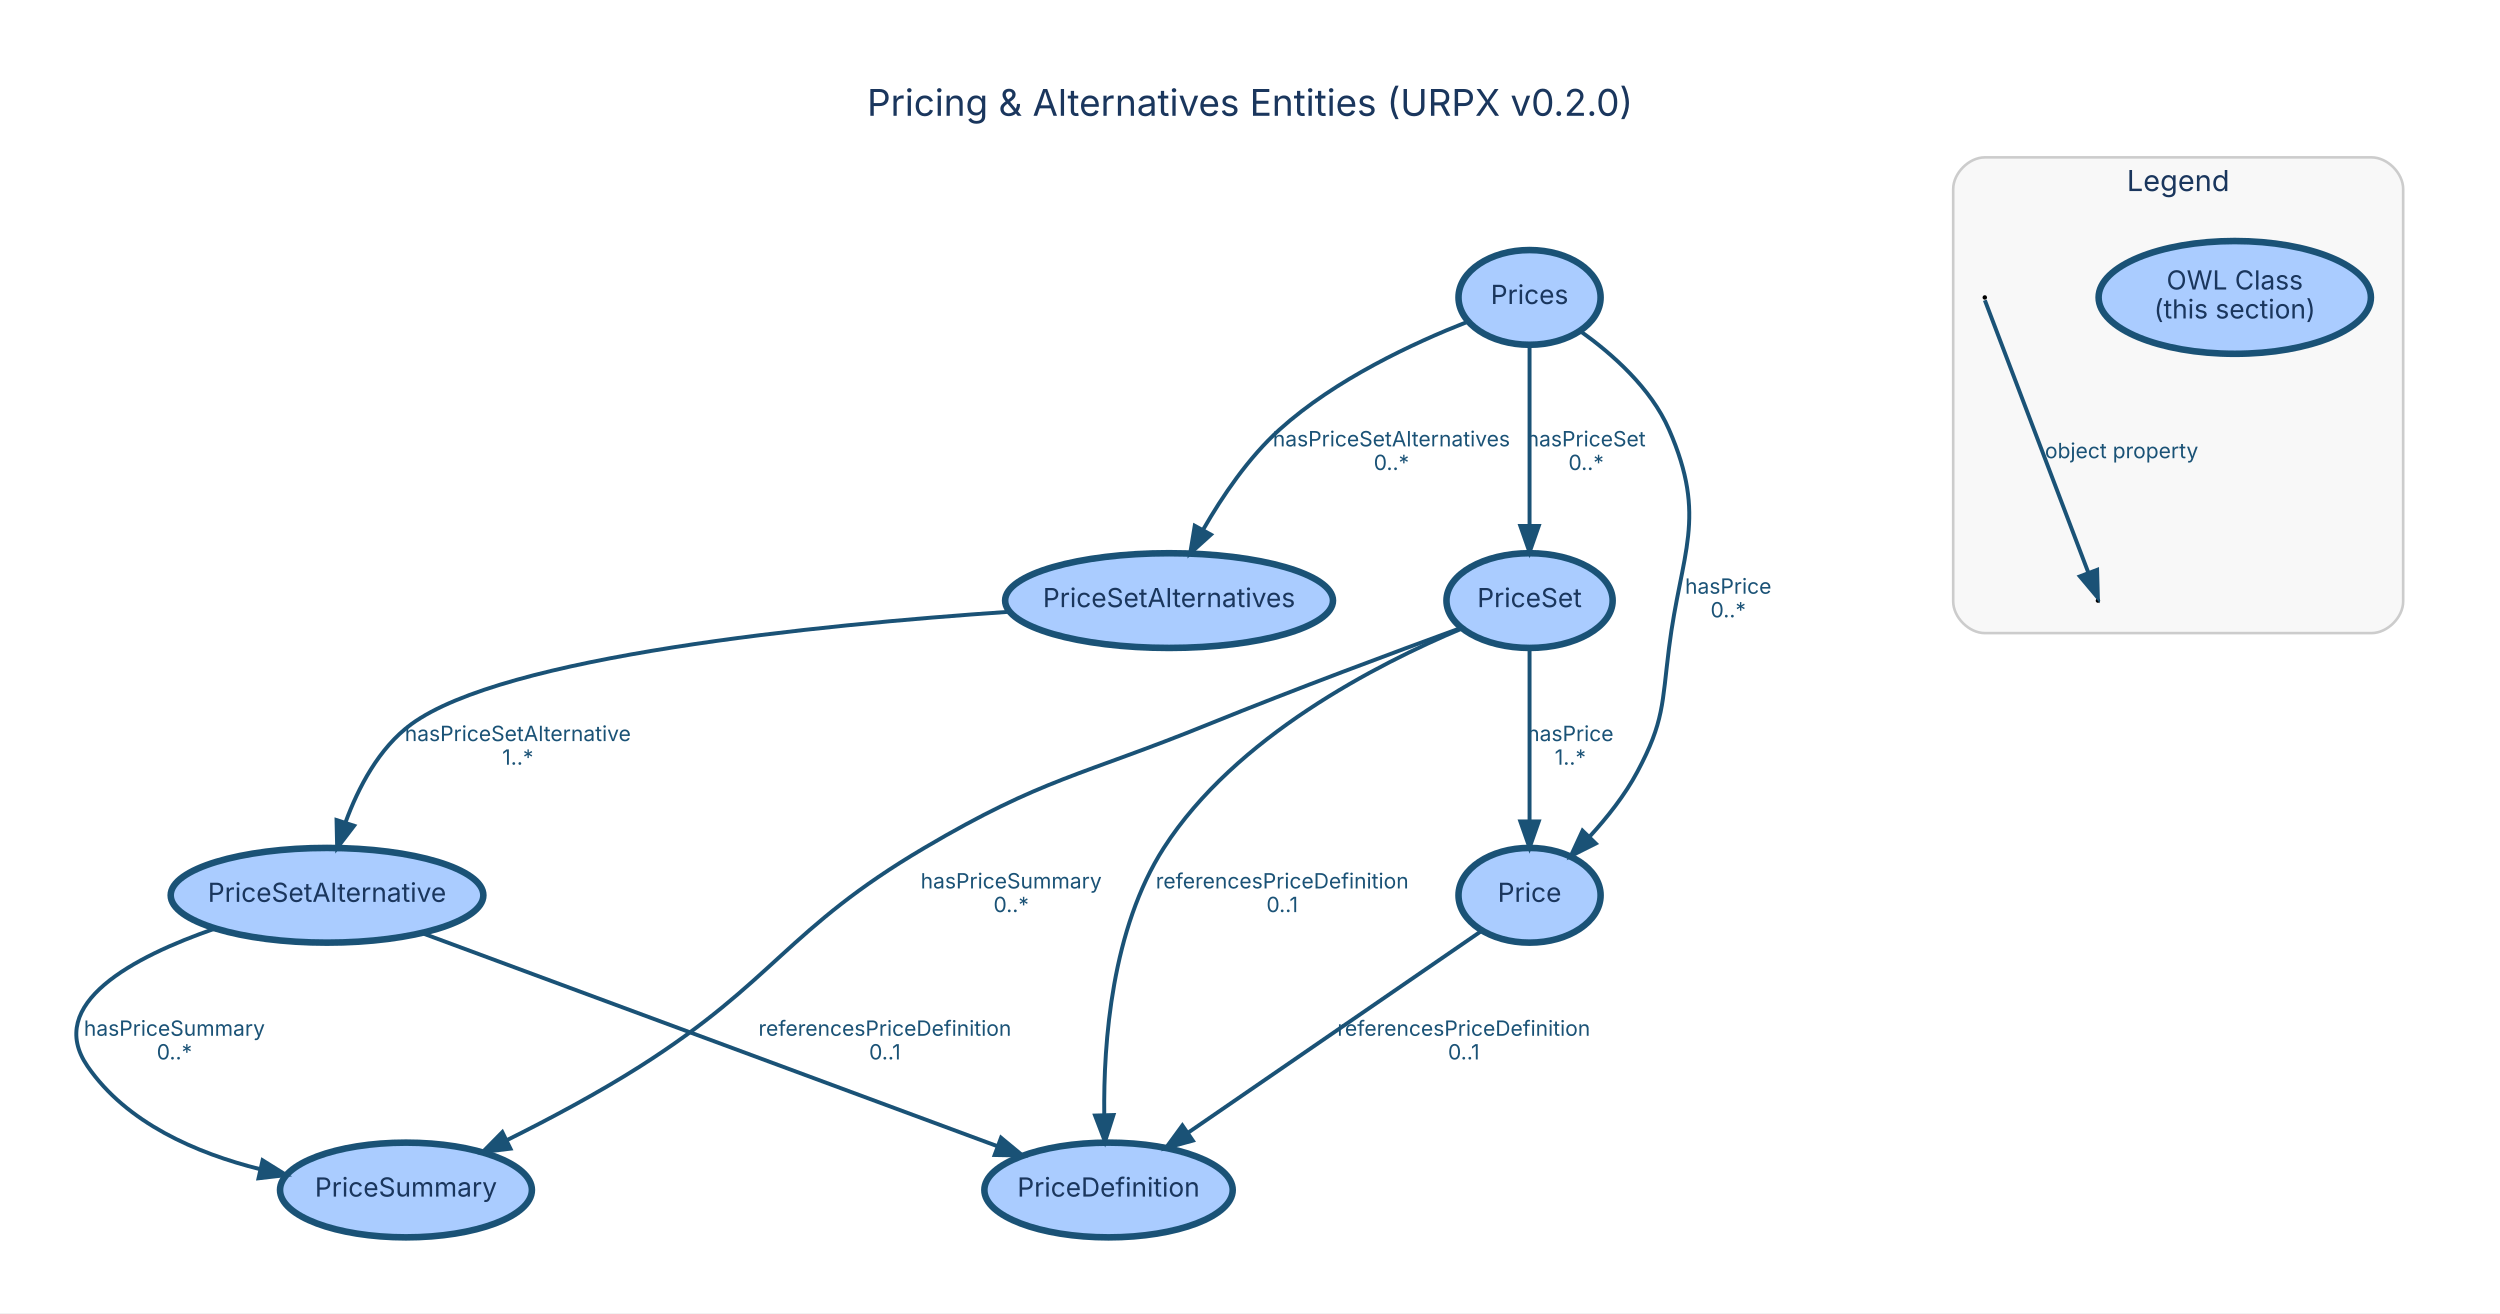
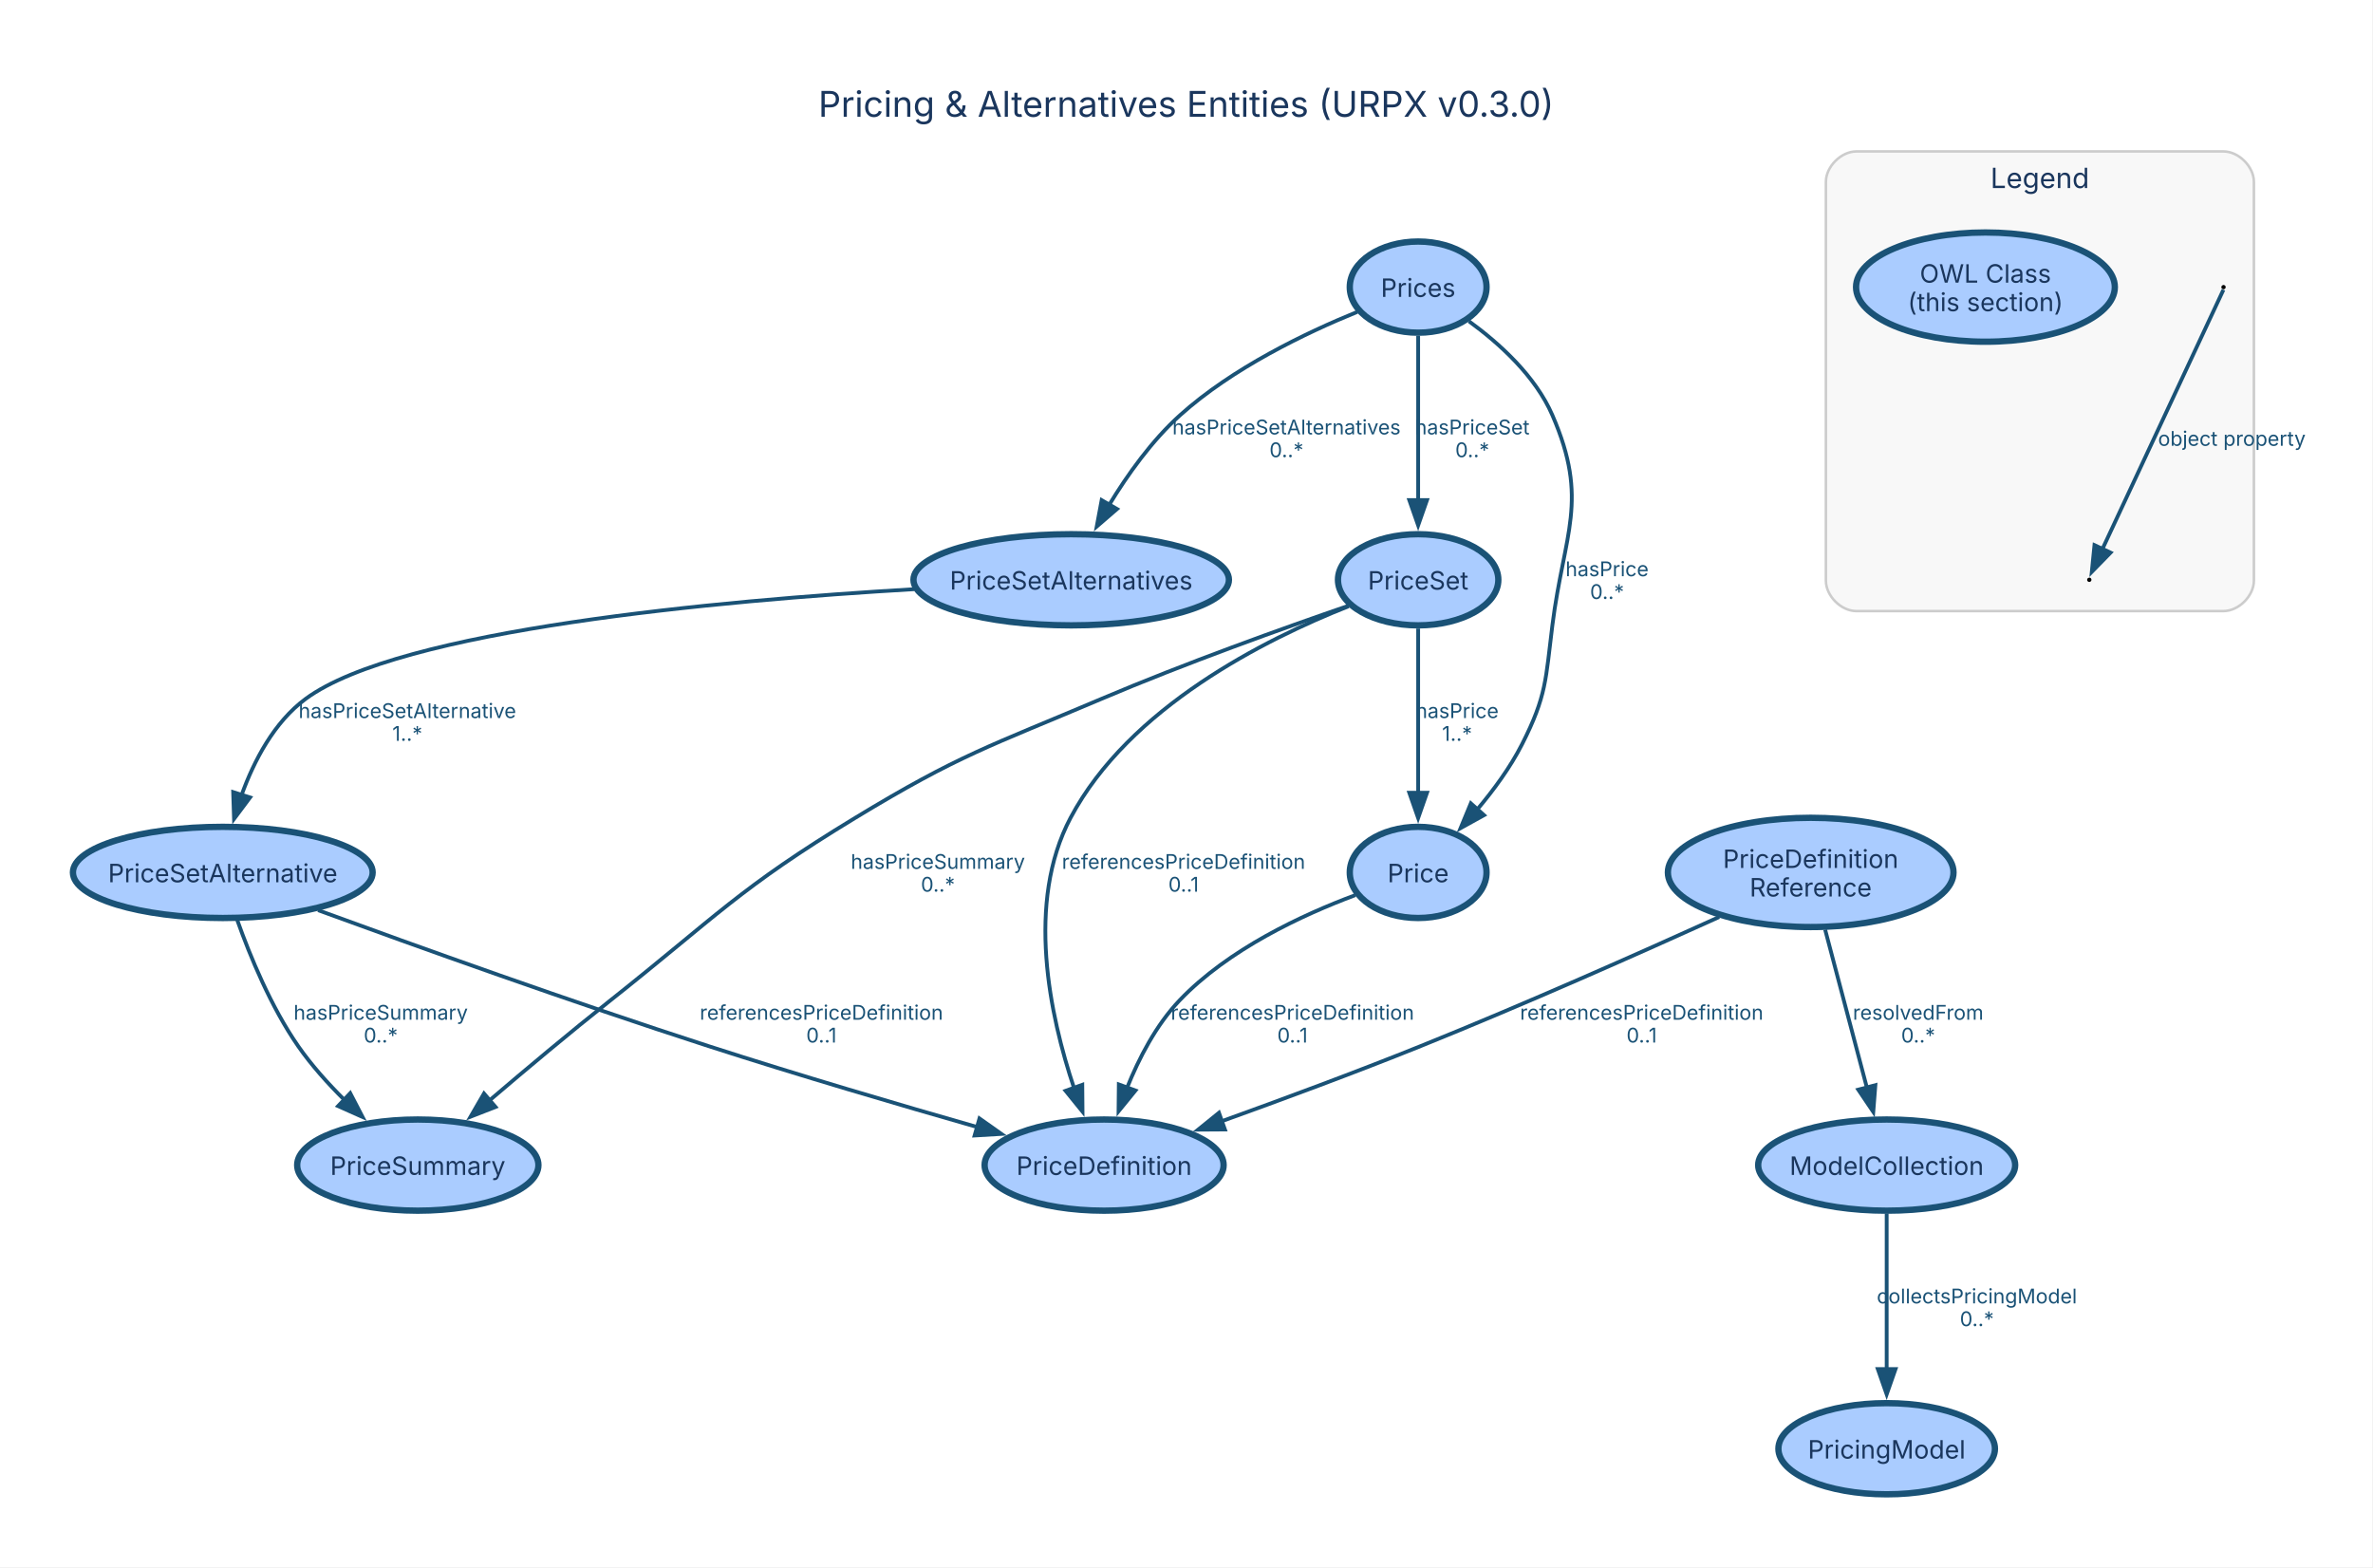
- <svg xmlns="http://www.w3.org/2000/svg" width="950pt" height="499pt" viewBox="0.00 0.00 950.08 499.03">
-   <g id="graph0" class="graph" transform="scale(1 1) rotate(0) translate(28.8 470.23)">
-     <polygon fill="white" stroke="transparent" points="-28.8,28.8 -28.8,-470.23 921.28,-470.23 921.28,28.8 -28.8,28.8" />
-     <text text-anchor="middle" x="446.24" y="-426.23" font-family="Inter, Helvetica, Arial, sans-serif" font-size="14.00" fill="#1a365d">Pricing &amp; Alternatives Entities (URPX v0.2.0)</text>
+ <svg xmlns="http://www.w3.org/2000/svg" width="937pt" height="619pt" viewBox="0.00 0.00 937.00 619.00">
+   <g id="graph0" class="graph" transform="scale(1 1) rotate(0) translate(28.8 590.07)">
+     <polygon fill="white" stroke="none" points="-28.8,28.8 -28.8,-590.07 907.89,-590.07 907.89,28.8 -28.8,28.8" />
+     <text xml:space="preserve" text-anchor="middle" x="439.55" y="-543.97" font-family="Inter, Helvetica, Arial, sans-serif" font-size="14.00" fill="#1a365d">Pricing &amp; Alternatives Entities (URPX v0.3.0)</text>
    <g id="clust5" class="cluster">
-       <path fill="#f8f8f8" stroke="#cccccc" d="M725.48,-229.64C725.48,-229.64 872.48,-229.64 872.48,-229.64 878.48,-229.64 884.48,-235.64 884.48,-241.64 884.48,-241.64 884.48,-398.43 884.48,-398.43 884.48,-404.43 878.48,-410.43 872.48,-410.43 872.48,-410.43 725.48,-410.43 725.48,-410.43 719.48,-410.43 713.48,-404.43 713.48,-398.43 713.48,-398.43 713.48,-241.64 713.48,-241.64 713.48,-235.64 719.48,-229.64 725.48,-229.64" />
-       <text text-anchor="middle" x="798.98" y="-397.63" font-family="Inter, Helvetica, Arial, sans-serif" font-size="11.00" fill="#1a365d">Legend</text>
+       <path fill="#f8f8f8" stroke="#cccccc" d="M704.17,-348.77C704.17,-348.77 849.17,-348.77 849.17,-348.77 855.17,-348.77 861.17,-354.77 861.17,-360.77 861.17,-360.77 861.17,-518.27 861.17,-518.27 861.17,-524.27 855.17,-530.27 849.17,-530.27 849.17,-530.27 704.17,-530.27 704.17,-530.27 698.17,-530.27 692.17,-524.27 692.17,-518.27 692.17,-518.27 692.17,-360.77 692.17,-360.77 692.17,-354.77 698.17,-348.77 704.17,-348.77" />
+       <text xml:space="preserve" text-anchor="middle" x="776.67" y="-515.82" font-family="Inter, Helvetica, Arial, sans-serif" font-size="11.00" fill="#1a365d">Legend</text>
    </g>
    <g id="node1" class="node">
-       <ellipse fill="#aaccff" stroke="#1a5276" stroke-width="2.5" cx="552.48" cy="-357.21" rx="27" ry="18" />
-       <text text-anchor="middle" x="552.48" y="-354.71" font-family="Inter, Helvetica, Arial, sans-serif" font-size="10.00" fill="#1a365d">Prices</text>
+       <ellipse fill="#aaccff" stroke="#1a5276" stroke-width="2.5" cx="716.17" cy="-18" rx="42.75" ry="18" />
+       <text xml:space="preserve" text-anchor="middle" x="716.17" y="-14.12" font-family="Inter, Helvetica, Arial, sans-serif" font-size="10.00" fill="#1a365d">PricingModel</text>
    </g>
    <g id="node2" class="node">
-       <ellipse fill="#aaccff" stroke="#1a5276" stroke-width="2.5" cx="552.48" cy="-242" rx="31.58" ry="18" />
-       <text text-anchor="middle" x="552.48" y="-239.5" font-family="Inter, Helvetica, Arial, sans-serif" font-size="10.00" fill="#1a365d">PriceSet</text>
+       <ellipse fill="#aaccff" stroke="#1a5276" stroke-width="2.5" cx="716.17" cy="-130" rx="50.74" ry="18" />
+       <text xml:space="preserve" text-anchor="middle" x="716.17" y="-126.12" font-family="Inter, Helvetica, Arial, sans-serif" font-size="10.00" fill="#1a365d">ModelCollection</text>
+     </g>
+     <g id="edge1" class="edge">
+       <path fill="none" stroke="#1a5276" stroke-width="1.5" d="M716.17,-110.84C716.17,-94.12 716.17,-68.99 716.17,-49.25" />
+       <polygon fill="#1a5276" stroke="#1a5276" stroke-width="1.5" points="719.67,-49.46 716.17,-39.46 712.67,-49.46 719.67,-49.46" />
+       <text xml:space="preserve" text-anchor="middle" x="751.79" y="-75.4" font-family="Inter, Helvetica, Arial, sans-serif" font-size="8.00" fill="#1a5276">collectsPricingModel</text>
+       <text xml:space="preserve" text-anchor="middle" x="751.79" y="-66.4" font-family="Inter, Helvetica, Arial, sans-serif" font-size="8.00" fill="#1a5276">0..*</text>
+     </g>
+     <g id="node3" class="node">
+       <ellipse fill="#aaccff" stroke="#1a5276" stroke-width="2.5" cx="531.17" cy="-476.7" rx="27" ry="18" />
+       <text xml:space="preserve" text-anchor="middle" x="531.17" y="-472.83" font-family="Inter, Helvetica, Arial, sans-serif" font-size="10.00" fill="#1a365d">Prices</text>
+     </g>
+     <g id="node4" class="node">
+       <ellipse fill="#aaccff" stroke="#1a5276" stroke-width="2.5" cx="531.17" cy="-361.13" rx="31.66" ry="18" />
+       <text xml:space="preserve" text-anchor="middle" x="531.17" y="-357.26" font-family="Inter, Helvetica, Arial, sans-serif" font-size="10.00" fill="#1a365d">PriceSet</text>
+     </g>
+     <g id="edge3" class="edge">
+       <path fill="none" stroke="#1a5276" stroke-width="1.5" d="M531.17,-457.45C531.17,-439.9 531.17,-413.05 531.17,-392.32" />
+       <polygon fill="#1a5276" stroke="#1a5276" stroke-width="1.5" points="534.67,-392.6 531.17,-382.61 527.67,-392.61 534.67,-392.6" />
+       <text xml:space="preserve" text-anchor="middle" x="552.54" y="-418.53" font-family="Inter, Helvetica, Arial, sans-serif" font-size="8.00" fill="#1a5276">hasPriceSet</text>
+       <text xml:space="preserve" text-anchor="middle" x="552.54" y="-409.53" font-family="Inter, Helvetica, Arial, sans-serif" font-size="8.00" fill="#1a5276">0..*</text>
+     </g>
+     <g id="node6" class="node">
+       <ellipse fill="#aaccff" stroke="#1a5276" stroke-width="2.5" cx="394.17" cy="-361.13" rx="62.28" ry="18" />
+       <text xml:space="preserve" text-anchor="middle" x="394.17" y="-357.26" font-family="Inter, Helvetica, Arial, sans-serif" font-size="10.00" fill="#1a365d">PriceSetAlternatives</text>
+     </g>
+     <g id="edge4" class="edge">
+       <path fill="none" stroke="#1a5276" stroke-width="1.5" d="M507.16,-466.92C486.87,-458.66 457.89,-444.76 437.17,-426.13 426.04,-416.13 416.43,-402.66 409.14,-390.66" />
+       <polygon fill="#1a5276" stroke="#1a5276" stroke-width="1.5" points="412.27,-389.08 404.25,-382.16 406.2,-392.57 412.27,-389.08" />
+       <text xml:space="preserve" text-anchor="middle" x="479.17" y="-418.53" font-family="Inter, Helvetica, Arial, sans-serif" font-size="8.00" fill="#1a5276">hasPriceSetAlternatives</text>
+       <text xml:space="preserve" text-anchor="middle" x="479.17" y="-409.53" font-family="Inter, Helvetica, Arial, sans-serif" font-size="8.00" fill="#1a5276">0..*</text>
+     </g>
+     <g id="node7" class="node">
+       <ellipse fill="#aaccff" stroke="#1a5276" stroke-width="2.5" cx="531.17" cy="-245.57" rx="27" ry="18" />
+       <text xml:space="preserve" text-anchor="middle" x="531.17" y="-241.69" font-family="Inter, Helvetica, Arial, sans-serif" font-size="10.00" fill="#1a365d">Price</text>
    </g>
    <g id="edge2" class="edge">
-       <path fill="none" stroke="#1a5276" stroke-width="1.5" d="M552.48,-339.02C552.48,-320.82 552.48,-291.82 552.48,-270.45" />
-       <polygon fill="#1a5276" stroke="#1a5276" stroke-width="1.5" points="555.98,-270.36 552.48,-260.36 548.98,-270.36 555.98,-270.36" />
-       <text text-anchor="middle" x="573.98" y="-300.6" font-family="Inter, Helvetica, Arial, sans-serif" font-size="8.00" fill="#1a5276">hasPriceSet</text>
-       <text text-anchor="middle" x="573.98" y="-291.6" font-family="Inter, Helvetica, Arial, sans-serif" font-size="8.00" fill="#1a5276">0..*</text>
+       <path fill="none" stroke="#1a5276" stroke-width="1.5" d="M551.23,-463.21C563.24,-454.47 577.45,-441.62 584.17,-426.13 598.85,-392.29 588.77,-379.73 584.17,-343.13 581.48,-321.74 581.94,-315.35 572.17,-296.13 567.54,-287.03 560.99,-278.11 554.48,-270.4" />
+       <polygon fill="#1a5276" stroke="#1a5276" stroke-width="1.5" points="557.19,-268.18 547.92,-263.06 551.97,-272.85 557.19,-268.18" />
+       <text xml:space="preserve" text-anchor="middle" x="605.76" y="-362.53" font-family="Inter, Helvetica, Arial, sans-serif" font-size="8.00" fill="#1a5276">hasPrice</text>
+       <text xml:space="preserve" text-anchor="middle" x="605.76" y="-353.53" font-family="Inter, Helvetica, Arial, sans-serif" font-size="8.00" fill="#1a5276">0..*</text>
    </g>
-     <g id="node4" class="node">
-       <ellipse fill="#aaccff" stroke="#1a5276" stroke-width="2.5" cx="415.48" cy="-242" rx="62.3" ry="18" />
-       <text text-anchor="middle" x="415.48" y="-239.5" font-family="Inter, Helvetica, Arial, sans-serif" font-size="10.00" fill="#1a365d">PriceSetAlternatives</text>
+     <g id="edge5" class="edge">
+       <path fill="none" stroke="#1a5276" stroke-width="1.5" d="M531.17,-341.89C531.17,-324.34 531.17,-297.49 531.17,-276.75" />
+       <polygon fill="#1a5276" stroke="#1a5276" stroke-width="1.5" points="534.67,-277.04 531.17,-267.04 527.67,-277.04 534.67,-277.04" />
+       <text xml:space="preserve" text-anchor="middle" x="546.54" y="-306.53" font-family="Inter, Helvetica, Arial, sans-serif" font-size="8.00" fill="#1a5276">hasPrice</text>
+       <text xml:space="preserve" text-anchor="middle" x="546.54" y="-297.53" font-family="Inter, Helvetica, Arial, sans-serif" font-size="8.00" fill="#1a5276">1..*</text>
    </g>
-     <g id="edge3" class="edge">
-       <path fill="none" stroke="#1a5276" stroke-width="1.5" d="M528.97,-347.97C508.4,-339.9 478.58,-326.04 457.48,-307 445.69,-296.36 435.75,-281.7 428.51,-269.1" />
-       <polygon fill="#1a5276" stroke="#1a5276" stroke-width="1.5" points="431.38,-267.06 423.51,-259.96 425.24,-270.42 431.38,-267.06" />
-       <text text-anchor="middle" x="499.98" y="-300.6" font-family="Inter, Helvetica, Arial, sans-serif" font-size="8.00" fill="#1a5276">hasPriceSetAlternatives</text>
-       <text text-anchor="middle" x="499.98" y="-291.6" font-family="Inter, Helvetica, Arial, sans-serif" font-size="8.00" fill="#1a5276">0..*</text>
+     <g id="node8" class="node">
+       <ellipse fill="#aaccff" stroke="#1a5276" stroke-width="2.5" cx="407.17" cy="-130" rx="47.19" ry="18" />
+       <text xml:space="preserve" text-anchor="middle" x="407.17" y="-126.12" font-family="Inter, Helvetica, Arial, sans-serif" font-size="10.00" fill="#1a365d">PriceDefinition</text>
+     </g>
+     <g id="edge7" class="edge">
+       <path fill="none" stroke="#1a5276" stroke-width="1.5" d="M503.74,-350.68C470.79,-337.66 417.05,-310.74 393.92,-267.13 376.2,-233.73 385.65,-189.2 395.33,-160.32" />
+       <polygon fill="#1a5276" stroke="#1a5276" stroke-width="1.5" points="398.55,-161.71 398.64,-151.11 391.96,-159.34 398.55,-161.71" />
+       <text xml:space="preserve" text-anchor="middle" x="438.54" y="-246.97" font-family="Inter, Helvetica, Arial, sans-serif" font-size="8.00" fill="#1a5276">referencesPriceDefinition</text>
+       <text xml:space="preserve" text-anchor="middle" x="438.54" y="-237.97" font-family="Inter, Helvetica, Arial, sans-serif" font-size="8.00" fill="#1a5276">0..1</text>
+     </g>
+     <g id="node10" class="node">
+       <ellipse fill="#aaccff" stroke="#1a5276" stroke-width="2.5" cx="136.17" cy="-130" rx="47.63" ry="18" />
+       <text xml:space="preserve" text-anchor="middle" x="136.17" y="-126.12" font-family="Inter, Helvetica, Arial, sans-serif" font-size="10.00" fill="#1a365d">PriceSummary</text>
+     </g>
+     <g id="edge6" class="edge">
+       <path fill="none" stroke="#1a5276" stroke-width="1.5" d="M503.56,-350.84C478.03,-342.05 439.16,-328.14 406.17,-314.13 361.98,-295.38 349.96,-292.04 308.92,-267.13 263.07,-239.31 254.2,-228.32 212.17,-195 196.13,-182.29 178.64,-167.62 164.48,-155.53" />
+       <polygon fill="#1a5276" stroke="#1a5276" stroke-width="1.5" points="166.87,-152.96 157,-149.11 162.31,-158.27 166.87,-152.96" />
+       <text xml:space="preserve" text-anchor="middle" x="341.54" y="-246.97" font-family="Inter, Helvetica, Arial, sans-serif" font-size="8.00" fill="#1a5276">hasPriceSummary</text>
+       <text xml:space="preserve" text-anchor="middle" x="341.54" y="-237.97" font-family="Inter, Helvetica, Arial, sans-serif" font-size="8.00" fill="#1a5276">0..*</text>
    </g>
    <g id="node5" class="node">
-       <ellipse fill="#aaccff" stroke="#1a5276" stroke-width="2.5" cx="552.48" cy="-130" rx="27" ry="18" />
-       <text text-anchor="middle" x="552.48" y="-127.5" font-family="Inter, Helvetica, Arial, sans-serif" font-size="10.00" fill="#1a365d">Price</text>
+       <ellipse fill="#aaccff" stroke="#1a5276" stroke-width="2.5" cx="59.17" cy="-245.57" rx="59.17" ry="18" />
+       <text xml:space="preserve" text-anchor="middle" x="59.17" y="-241.69" font-family="Inter, Helvetica, Arial, sans-serif" font-size="10.00" fill="#1a365d">PriceSetAlternative</text>
    </g>
-     <g id="edge1" class="edge">
-       <path fill="none" stroke="#1a5276" stroke-width="1.5" d="M571.74,-344.42C583.91,-335.75 598.61,-322.77 605.48,-307 620.23,-273.19 610.08,-260.6 605.48,-224 602.8,-202.61 603.61,-196.03 593.48,-177 588.76,-168.12 581.98,-159.56 575.28,-152.28" />
-       <polygon fill="#1a5276" stroke="#1a5276" stroke-width="1.5" points="577.63,-149.68 568.16,-144.93 572.61,-154.55 577.63,-149.68" />
-       <text text-anchor="middle" x="627.98" y="-244.6" font-family="Inter, Helvetica, Arial, sans-serif" font-size="8.00" fill="#1a5276">hasPrice</text>
-       <text text-anchor="middle" x="627.98" y="-235.6" font-family="Inter, Helvetica, Arial, sans-serif" font-size="8.00" fill="#1a5276">0..*</text>
-     </g>
-     <g id="edge4" class="edge">
-       <path fill="none" stroke="#1a5276" stroke-width="1.5" d="M552.48,-223.81C552.48,-206.21 552.48,-178.61 552.48,-158.07" />
-       <polygon fill="#1a5276" stroke="#1a5276" stroke-width="1.5" points="555.98,-158.07 552.48,-148.07 548.98,-158.07 555.98,-158.07" />
-       <text text-anchor="middle" x="567.98" y="-188.6" font-family="Inter, Helvetica, Arial, sans-serif" font-size="8.00" fill="#1a5276">hasPrice</text>
-       <text text-anchor="middle" x="567.98" y="-179.6" font-family="Inter, Helvetica, Arial, sans-serif" font-size="8.00" fill="#1a5276">1..*</text>
-     </g>
-     <g id="node6" class="node">
-       <ellipse fill="#aaccff" stroke="#1a5276" stroke-width="2.5" cx="392.48" cy="-18" rx="47.19" ry="18" />
-       <text text-anchor="middle" x="392.48" y="-15.5" font-family="Inter, Helvetica, Arial, sans-serif" font-size="10.00" fill="#1a365d">PriceDefinition</text>
-     </g>
-     <g id="edge6" class="edge">
-       <path fill="none" stroke="#1a5276" stroke-width="1.5" d="M526.69,-231.34C494.57,-217.87 440.64,-190.26 413.48,-148 393.77,-117.33 390.53,-74.34 390.85,-46.58" />
-       <polygon fill="#1a5276" stroke="#1a5276" stroke-width="1.5" points="394.35,-46.49 391.14,-36.4 387.36,-46.29 394.35,-46.49" />
-       <text text-anchor="middle" x="458.48" y="-132.6" font-family="Inter, Helvetica, Arial, sans-serif" font-size="8.00" fill="#1a5276">referencesPriceDefinition</text>
-       <text text-anchor="middle" x="458.48" y="-123.6" font-family="Inter, Helvetica, Arial, sans-serif" font-size="8.00" fill="#1a5276">0..1</text>
-     </g>
-     <g id="node7" class="node">
-       <ellipse fill="#aaccff" stroke="#1a5276" stroke-width="2.5" cx="125.48" cy="-18" rx="47.86" ry="18" />
-       <text text-anchor="middle" x="125.48" y="-15.5" font-family="Inter, Helvetica, Arial, sans-serif" font-size="10.00" fill="#1a365d">PriceSummary</text>
-     </g>
-     <g id="edge5" class="edge">
-       <path fill="none" stroke="#1a5276" stroke-width="1.5" d="M526.16,-231.51C501.35,-222.46 463.2,-208.28 430.48,-195 381.98,-175.32 367.57,-174.59 322.48,-148 270.34,-117.25 265.58,-97.47 214.48,-65 198.41,-54.78 179.8,-44.89 163.77,-36.91" />
-       <polygon fill="#1a5276" stroke="#1a5276" stroke-width="1.5" points="165.18,-33.71 154.66,-32.45 162.1,-39.99 165.18,-33.71" />
-       <text text-anchor="middle" x="355.48" y="-132.6" font-family="Inter, Helvetica, Arial, sans-serif" font-size="8.00" fill="#1a5276">hasPriceSummary</text>
-       <text text-anchor="middle" x="355.48" y="-123.6" font-family="Inter, Helvetica, Arial, sans-serif" font-size="8.00" fill="#1a5276">0..*</text>
-     </g>
-     <g id="node3" class="node">
-       <ellipse fill="#aaccff" stroke="#1a5276" stroke-width="2.5" cx="95.48" cy="-130" rx="59.41" ry="18" />
-       <text text-anchor="middle" x="95.48" y="-127.5" font-family="Inter, Helvetica, Arial, sans-serif" font-size="10.00" fill="#1a365d">PriceSetAlternative</text>
+     <g id="edge9" class="edge">
+       <path fill="none" stroke="#1a5276" stroke-width="1.5" d="M96.81,-230.65C135.33,-216.55 197.01,-194.42 250.92,-177 286.2,-165.6 326.32,-153.81 357.07,-145.02" />
+       <polygon fill="#1a5276" stroke="#1a5276" stroke-width="1.5" points="357.95,-148.42 366.61,-142.31 356.03,-141.68 357.95,-148.42" />
+       <text xml:space="preserve" text-anchor="middle" x="295.54" y="-187.4" font-family="Inter, Helvetica, Arial, sans-serif" font-size="8.00" fill="#1a5276">referencesPriceDefinition</text>
+       <text xml:space="preserve" text-anchor="middle" x="295.54" y="-178.4" font-family="Inter, Helvetica, Arial, sans-serif" font-size="8.00" fill="#1a5276">0..1</text>
    </g>
    <g id="edge8" class="edge">
-       <path fill="none" stroke="#1a5276" stroke-width="1.5" d="M131.6,-115.62C186.7,-95.22 291.49,-56.4 350.1,-34.7" />
-       <polygon fill="#1a5276" stroke="#1a5276" stroke-width="1.5" points="351.63,-37.86 359.79,-31.11 349.2,-31.3 351.63,-37.86" />
-       <text text-anchor="middle" x="307.48" y="-76.6" font-family="Inter, Helvetica, Arial, sans-serif" font-size="8.00" fill="#1a5276">referencesPriceDefinition</text>
-       <text text-anchor="middle" x="307.48" y="-67.6" font-family="Inter, Helvetica, Arial, sans-serif" font-size="8.00" fill="#1a5276">0..1</text>
-     </g>
-     <g id="edge7" class="edge">
-       <path fill="none" stroke="#1a5276" stroke-width="1.5" d="M52.83,-117.33C21.88,-106.6 -11.91,-88.77 4.48,-65 19.34,-43.46 45.72,-31.99 70.07,-25.9" />
-       <polygon fill="#1a5276" stroke="#1a5276" stroke-width="1.5" points="70.99,-29.28 79.98,-23.67 69.45,-22.45 70.99,-29.28" />
-       <text text-anchor="middle" x="37.48" y="-76.6" font-family="Inter, Helvetica, Arial, sans-serif" font-size="8.00" fill="#1a5276">hasPriceSummary</text>
-       <text text-anchor="middle" x="37.48" y="-67.6" font-family="Inter, Helvetica, Arial, sans-serif" font-size="8.00" fill="#1a5276">0..*</text>
-     </g>
-     <g id="edge9" class="edge">
-       <path fill="none" stroke="#1a5276" stroke-width="1.5" d="M354.79,-237.75C281.22,-232.73 162.7,-220.83 127.48,-195 115.19,-185.98 107.33,-170.91 102.48,-157.65" />
-       <polygon fill="#1a5276" stroke="#1a5276" stroke-width="1.5" points="105.76,-156.42 99.33,-148 99.1,-158.59 105.76,-156.42" />
-       <text text-anchor="middle" x="167.98" y="-188.6" font-family="Inter, Helvetica, Arial, sans-serif" font-size="8.00" fill="#1a5276">hasPriceSetAlternative</text>
-       <text text-anchor="middle" x="167.98" y="-179.6" font-family="Inter, Helvetica, Arial, sans-serif" font-size="8.00" fill="#1a5276">1..*</text>
+       <path fill="none" stroke="#1a5276" stroke-width="1.5" d="M64.91,-226.67C69.96,-212.46 78.18,-192.48 88.92,-177 94.13,-169.5 100.67,-162.21 107.22,-155.72" />
+       <polygon fill="#1a5276" stroke="#1a5276" stroke-width="1.5" points="109.49,-158.4 114.37,-148.99 104.69,-153.3 109.49,-158.4" />
+       <text xml:space="preserve" text-anchor="middle" x="121.54" y="-187.4" font-family="Inter, Helvetica, Arial, sans-serif" font-size="8.00" fill="#1a5276">hasPriceSummary</text>
+       <text xml:space="preserve" text-anchor="middle" x="121.54" y="-178.4" font-family="Inter, Helvetica, Arial, sans-serif" font-size="8.00" fill="#1a5276">0..*</text>
    </g>
    <g id="edge10" class="edge">
-       <path fill="none" stroke="#1a5276" stroke-width="1.5" d="M534.44,-116.6C507.28,-97.92 455.58,-62.38 422.63,-39.73" />
-       <polygon fill="#1a5276" stroke="#1a5276" stroke-width="1.5" points="424.5,-36.77 414.28,-33.98 420.54,-42.53 424.5,-36.77" />
-       <text text-anchor="middle" x="527.48" y="-76.6" font-family="Inter, Helvetica, Arial, sans-serif" font-size="8.00" fill="#1a5276">referencesPriceDefinition</text>
-       <text text-anchor="middle" x="527.48" y="-67.6" font-family="Inter, Helvetica, Arial, sans-serif" font-size="8.00" fill="#1a5276">0..1</text>
+       <path fill="none" stroke="#1a5276" stroke-width="1.5" d="M332.11,-357.41C255,-352.91 129.04,-341.5 91.92,-314.13 79.42,-304.92 71.46,-289.65 66.53,-275.96" />
+       <polygon fill="#1a5276" stroke="#1a5276" stroke-width="1.5" points="69.95,-275.18 63.61,-266.69 63.27,-277.28 69.95,-275.18" />
+       <text xml:space="preserve" text-anchor="middle" x="132.04" y="-306.53" font-family="Inter, Helvetica, Arial, sans-serif" font-size="8.00" fill="#1a5276">hasPriceSetAlternative</text>
+       <text xml:space="preserve" text-anchor="middle" x="132.04" y="-297.53" font-family="Inter, Helvetica, Arial, sans-serif" font-size="8.00" fill="#1a5276">1..*</text>
    </g>
-     <g id="node8" class="node">
-       <ellipse fill="#aaccff" stroke="#1a5276" stroke-width="2.5" cx="820.48" cy="-357.21" rx="51.74" ry="21.43" />
-       <text text-anchor="middle" x="820.48" y="-360.21" font-family="Inter, Helvetica, Arial, sans-serif" font-size="10.00" fill="#1a365d">OWL Class</text>
-       <text text-anchor="middle" x="820.48" y="-349.21" font-family="Inter, Helvetica, Arial, sans-serif" font-size="10.00" fill="#1a365d">(this section)</text>
+     <g id="edge11" class="edge">
+       <path fill="none" stroke="#1a5276" stroke-width="1.5" d="M506.32,-236.59C485.5,-228.83 456.17,-215.22 436.92,-195 427.67,-185.28 420.89,-172.17 416.16,-160.34" />
+       <polygon fill="#1a5276" stroke="#1a5276" stroke-width="1.5" points="419.56,-159.46 412.87,-151.25 412.98,-161.85 419.56,-159.46" />
+       <text xml:space="preserve" text-anchor="middle" x="481.54" y="-187.4" font-family="Inter, Helvetica, Arial, sans-serif" font-size="8.00" fill="#1a5276">referencesPriceDefinition</text>
+       <text xml:space="preserve" text-anchor="middle" x="481.54" y="-178.4" font-family="Inter, Helvetica, Arial, sans-serif" font-size="8.00" fill="#1a5276">0..1</text>
    </g>
    <g id="node9" class="node">
-       <ellipse fill="black" stroke="black" cx="725.48" cy="-357.21" rx="0.36" ry="0.36" />
+       <ellipse fill="#aaccff" stroke="#1a5276" stroke-width="2.5" cx="686.17" cy="-245.57" rx="56.39" ry="21.57" />
+       <text xml:space="preserve" text-anchor="middle" x="686.17" y="-247.32" font-family="Inter, Helvetica, Arial, sans-serif" font-size="10.00" fill="#1a365d">PriceDefinition</text>
+       <text xml:space="preserve" text-anchor="middle" x="686.17" y="-236.07" font-family="Inter, Helvetica, Arial, sans-serif" font-size="10.00" fill="#1a365d">Reference</text>
    </g>
-     <g id="node10" class="node">
-       <ellipse fill="black" stroke="black" cx="768.48" cy="-242" rx="0.36" ry="0.36" />
+     <g id="edge13" class="edge">
+       <path fill="none" stroke="#1a5276" stroke-width="1.5" d="M691.88,-222.94C696.56,-205.22 703.23,-179.98 708.4,-160.42" />
+       <polygon fill="#1a5276" stroke="#1a5276" stroke-width="1.5" points="711.71,-161.57 710.88,-151.01 704.95,-159.79 711.71,-161.57" />
+       <text xml:space="preserve" text-anchor="middle" x="728.61" y="-187.4" font-family="Inter, Helvetica, Arial, sans-serif" font-size="8.00" fill="#1a5276">resolvedFrom</text>
+       <text xml:space="preserve" text-anchor="middle" x="728.61" y="-178.4" font-family="Inter, Helvetica, Arial, sans-serif" font-size="8.00" fill="#1a5276">0..*</text>
    </g>
-     <g id="edge11" class="edge">
-       <path fill="none" stroke="#1a5276" stroke-width="1.5" d="M725.51,-356.13C726.58,-353.32 754.72,-279.23 764.88,-252.5" />
-       <polygon fill="#1a5276" stroke="#1a5276" stroke-width="1.5" points="768.17,-253.67 768.45,-243.08 761.63,-251.19 768.17,-253.67" />
-       <text text-anchor="middle" x="777.48" y="-296.1" font-family="Inter, Helvetica, Arial, sans-serif" font-size="8.00" fill="#1a5276">object property</text>
+     <g id="edge12" class="edge">
+       <path fill="none" stroke="#1a5276" stroke-width="1.5" d="M650.03,-227.97C618.99,-213.89 572.93,-193.42 532.17,-177 506.39,-166.61 477.26,-155.84 453.62,-147.33" />
+       <polygon fill="#1a5276" stroke="#1a5276" stroke-width="1.5" points="454.87,-144.06 444.28,-143.99 452.52,-150.66 454.87,-144.06" />
+       <text xml:space="preserve" text-anchor="middle" x="619.43" y="-187.4" font-family="Inter, Helvetica, Arial, sans-serif" font-size="8.00" fill="#1a5276">referencesPriceDefinition</text>
+       <text xml:space="preserve" text-anchor="middle" x="619.43" y="-178.4" font-family="Inter, Helvetica, Arial, sans-serif" font-size="8.00" fill="#1a5276">0..1</text>
+     </g>
+     <g id="node11" class="node">
+       <ellipse fill="#aaccff" stroke="#1a5276" stroke-width="2.5" cx="755.17" cy="-476.7" rx="51.09" ry="21.57" />
+       <text xml:space="preserve" text-anchor="middle" x="755.17" y="-478.45" font-family="Inter, Helvetica, Arial, sans-serif" font-size="10.00" fill="#1a365d">OWL Class</text>
+       <text xml:space="preserve" text-anchor="middle" x="755.17" y="-467.2" font-family="Inter, Helvetica, Arial, sans-serif" font-size="10.00" fill="#1a365d">(this section)</text>
+     </g>
+     <g id="node12" class="node">
+       <ellipse fill="black" stroke="black" cx="849.17" cy="-476.7" rx="0.36" ry="0.36" />
+     </g>
+     <g id="node13" class="node">
+       <ellipse fill="black" stroke="black" cx="796.17" cy="-361.13" rx="0.36" ry="0.36" />
+     </g>
+     <g id="edge14" class="edge">
+       <path fill="none" stroke="#1a5276" stroke-width="1.5" d="M849.13,-475.62C847.84,-472.85 814.42,-401.24 801.34,-373.22" />
+       <polygon fill="#1a5276" stroke="#1a5276" stroke-width="1.5" points="804.57,-371.85 797.17,-364.27 798.22,-374.81 804.57,-371.85" />
+       <text xml:space="preserve" text-anchor="middle" x="852.47" y="-414.03" font-family="Inter, Helvetica, Arial, sans-serif" font-size="8.00" fill="#1a5276">object property</text>
    </g>
  </g>
</svg>
